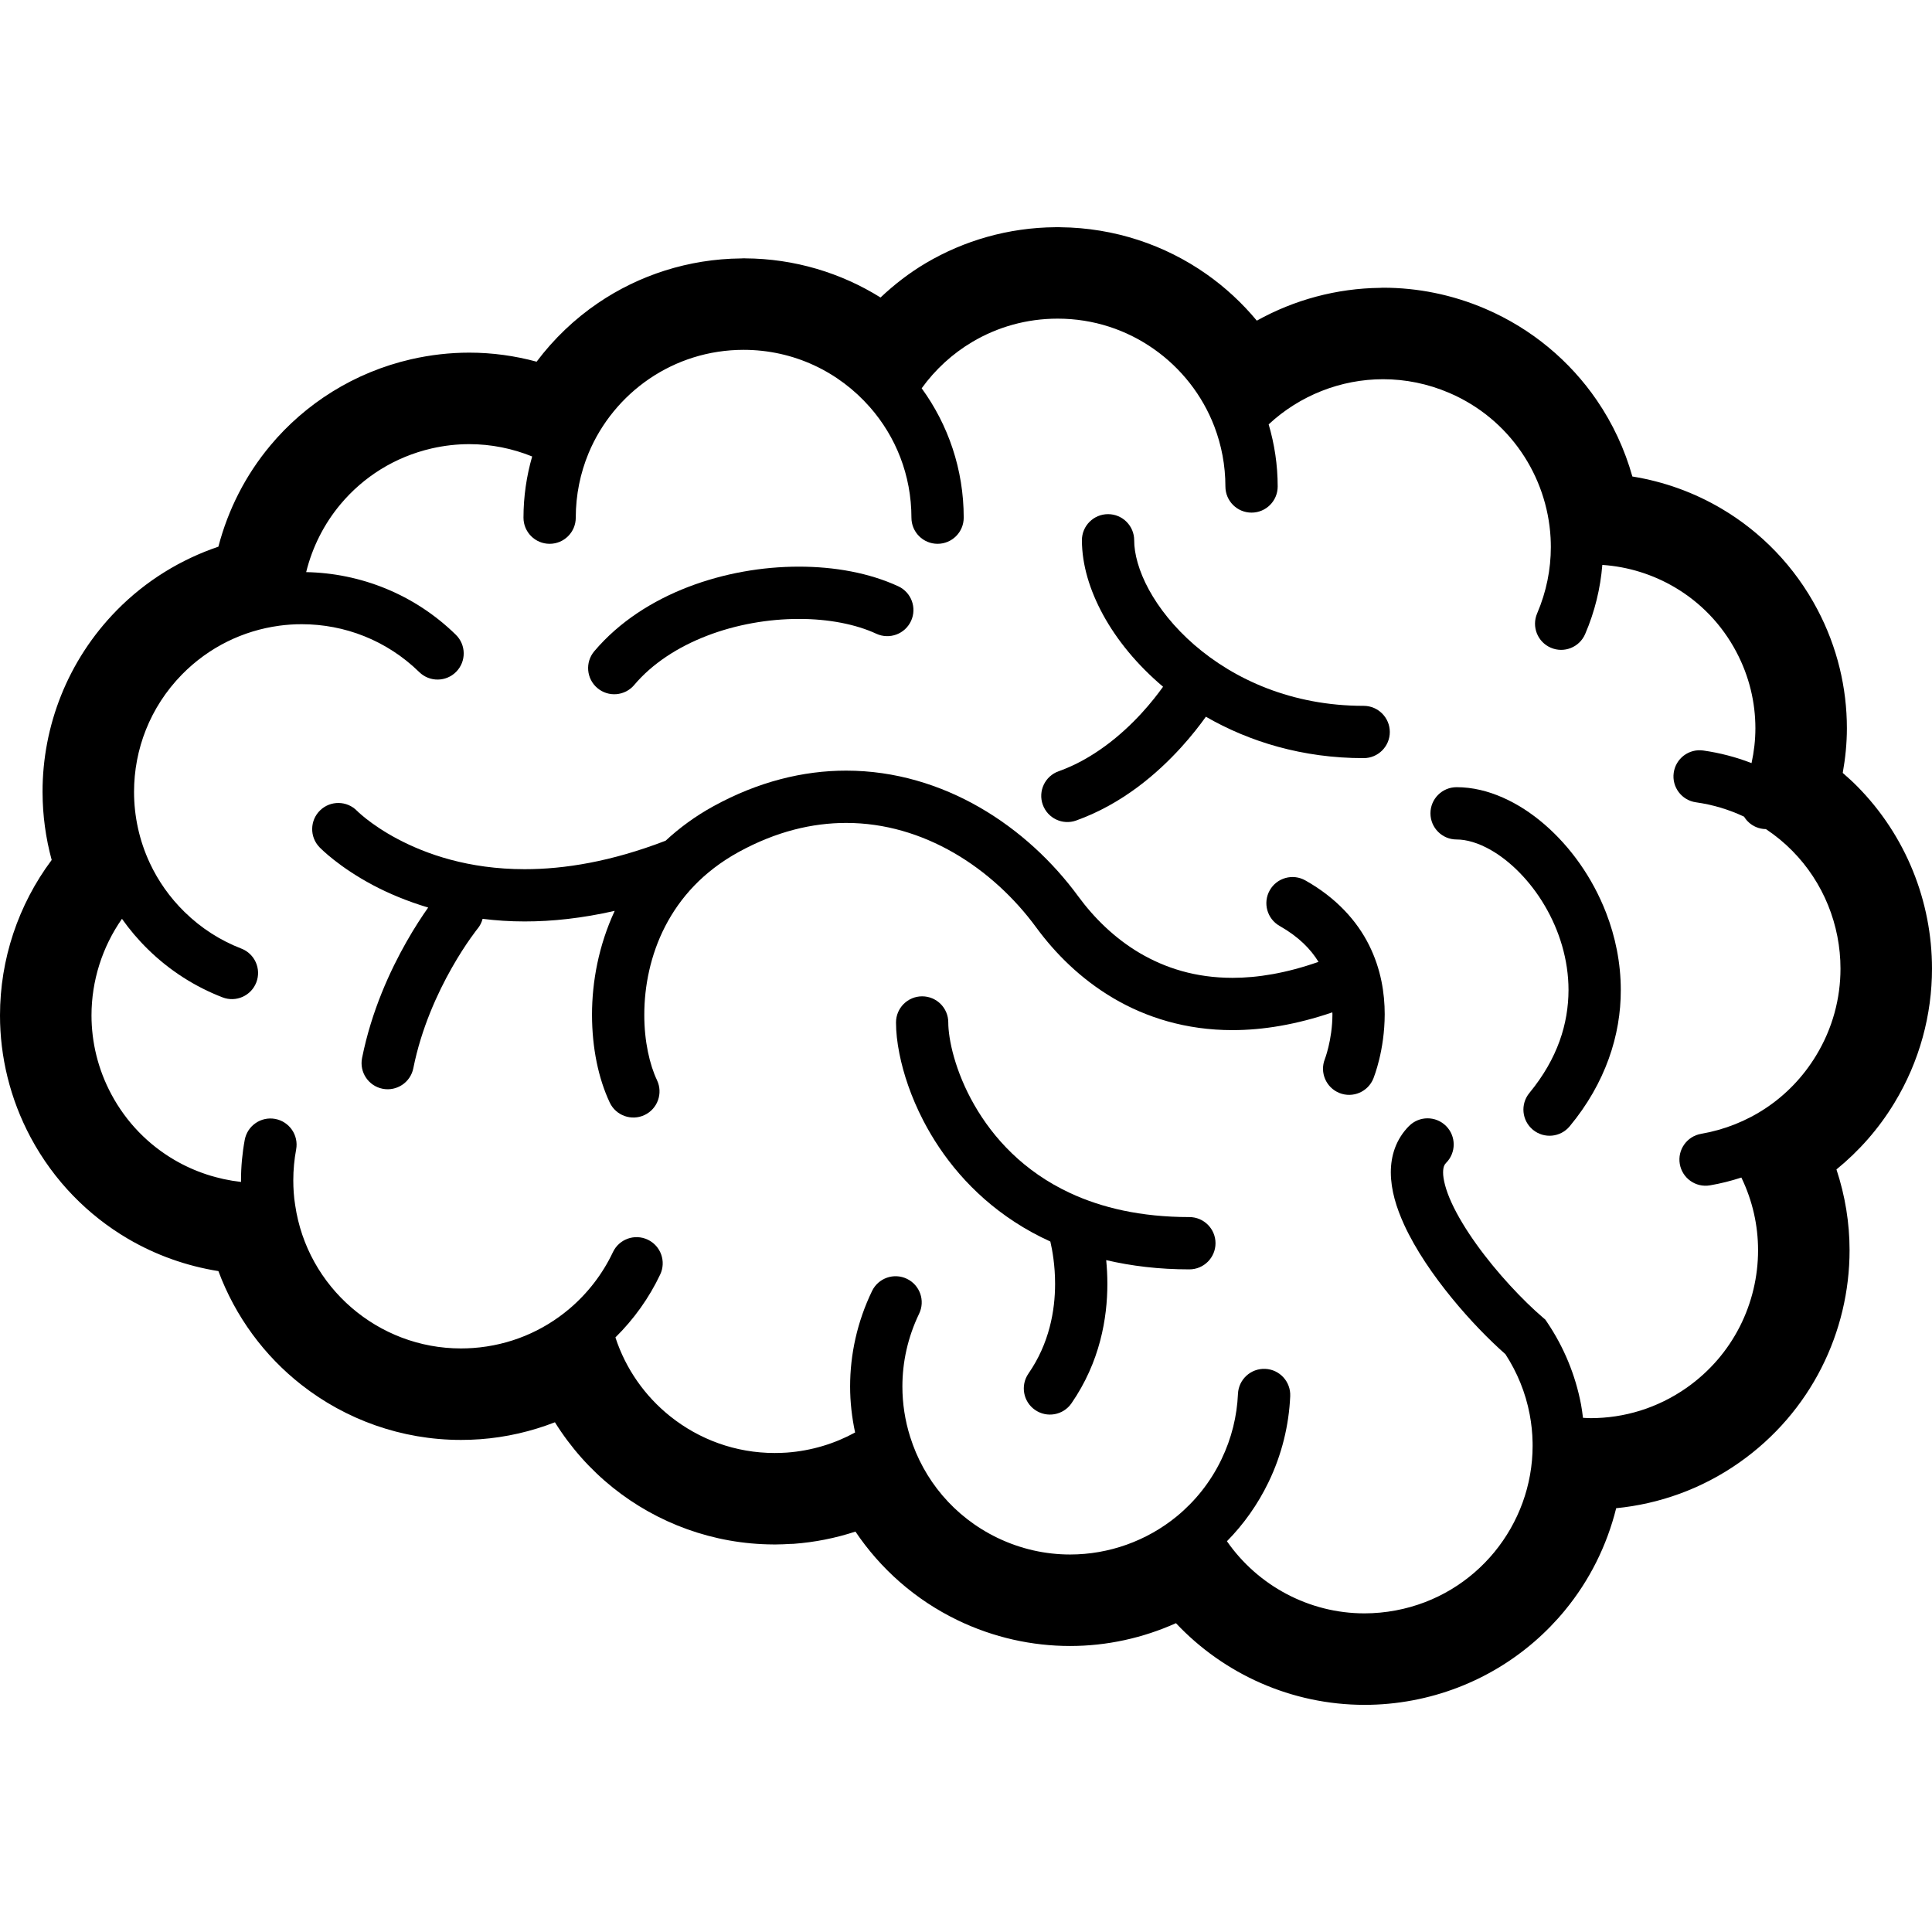
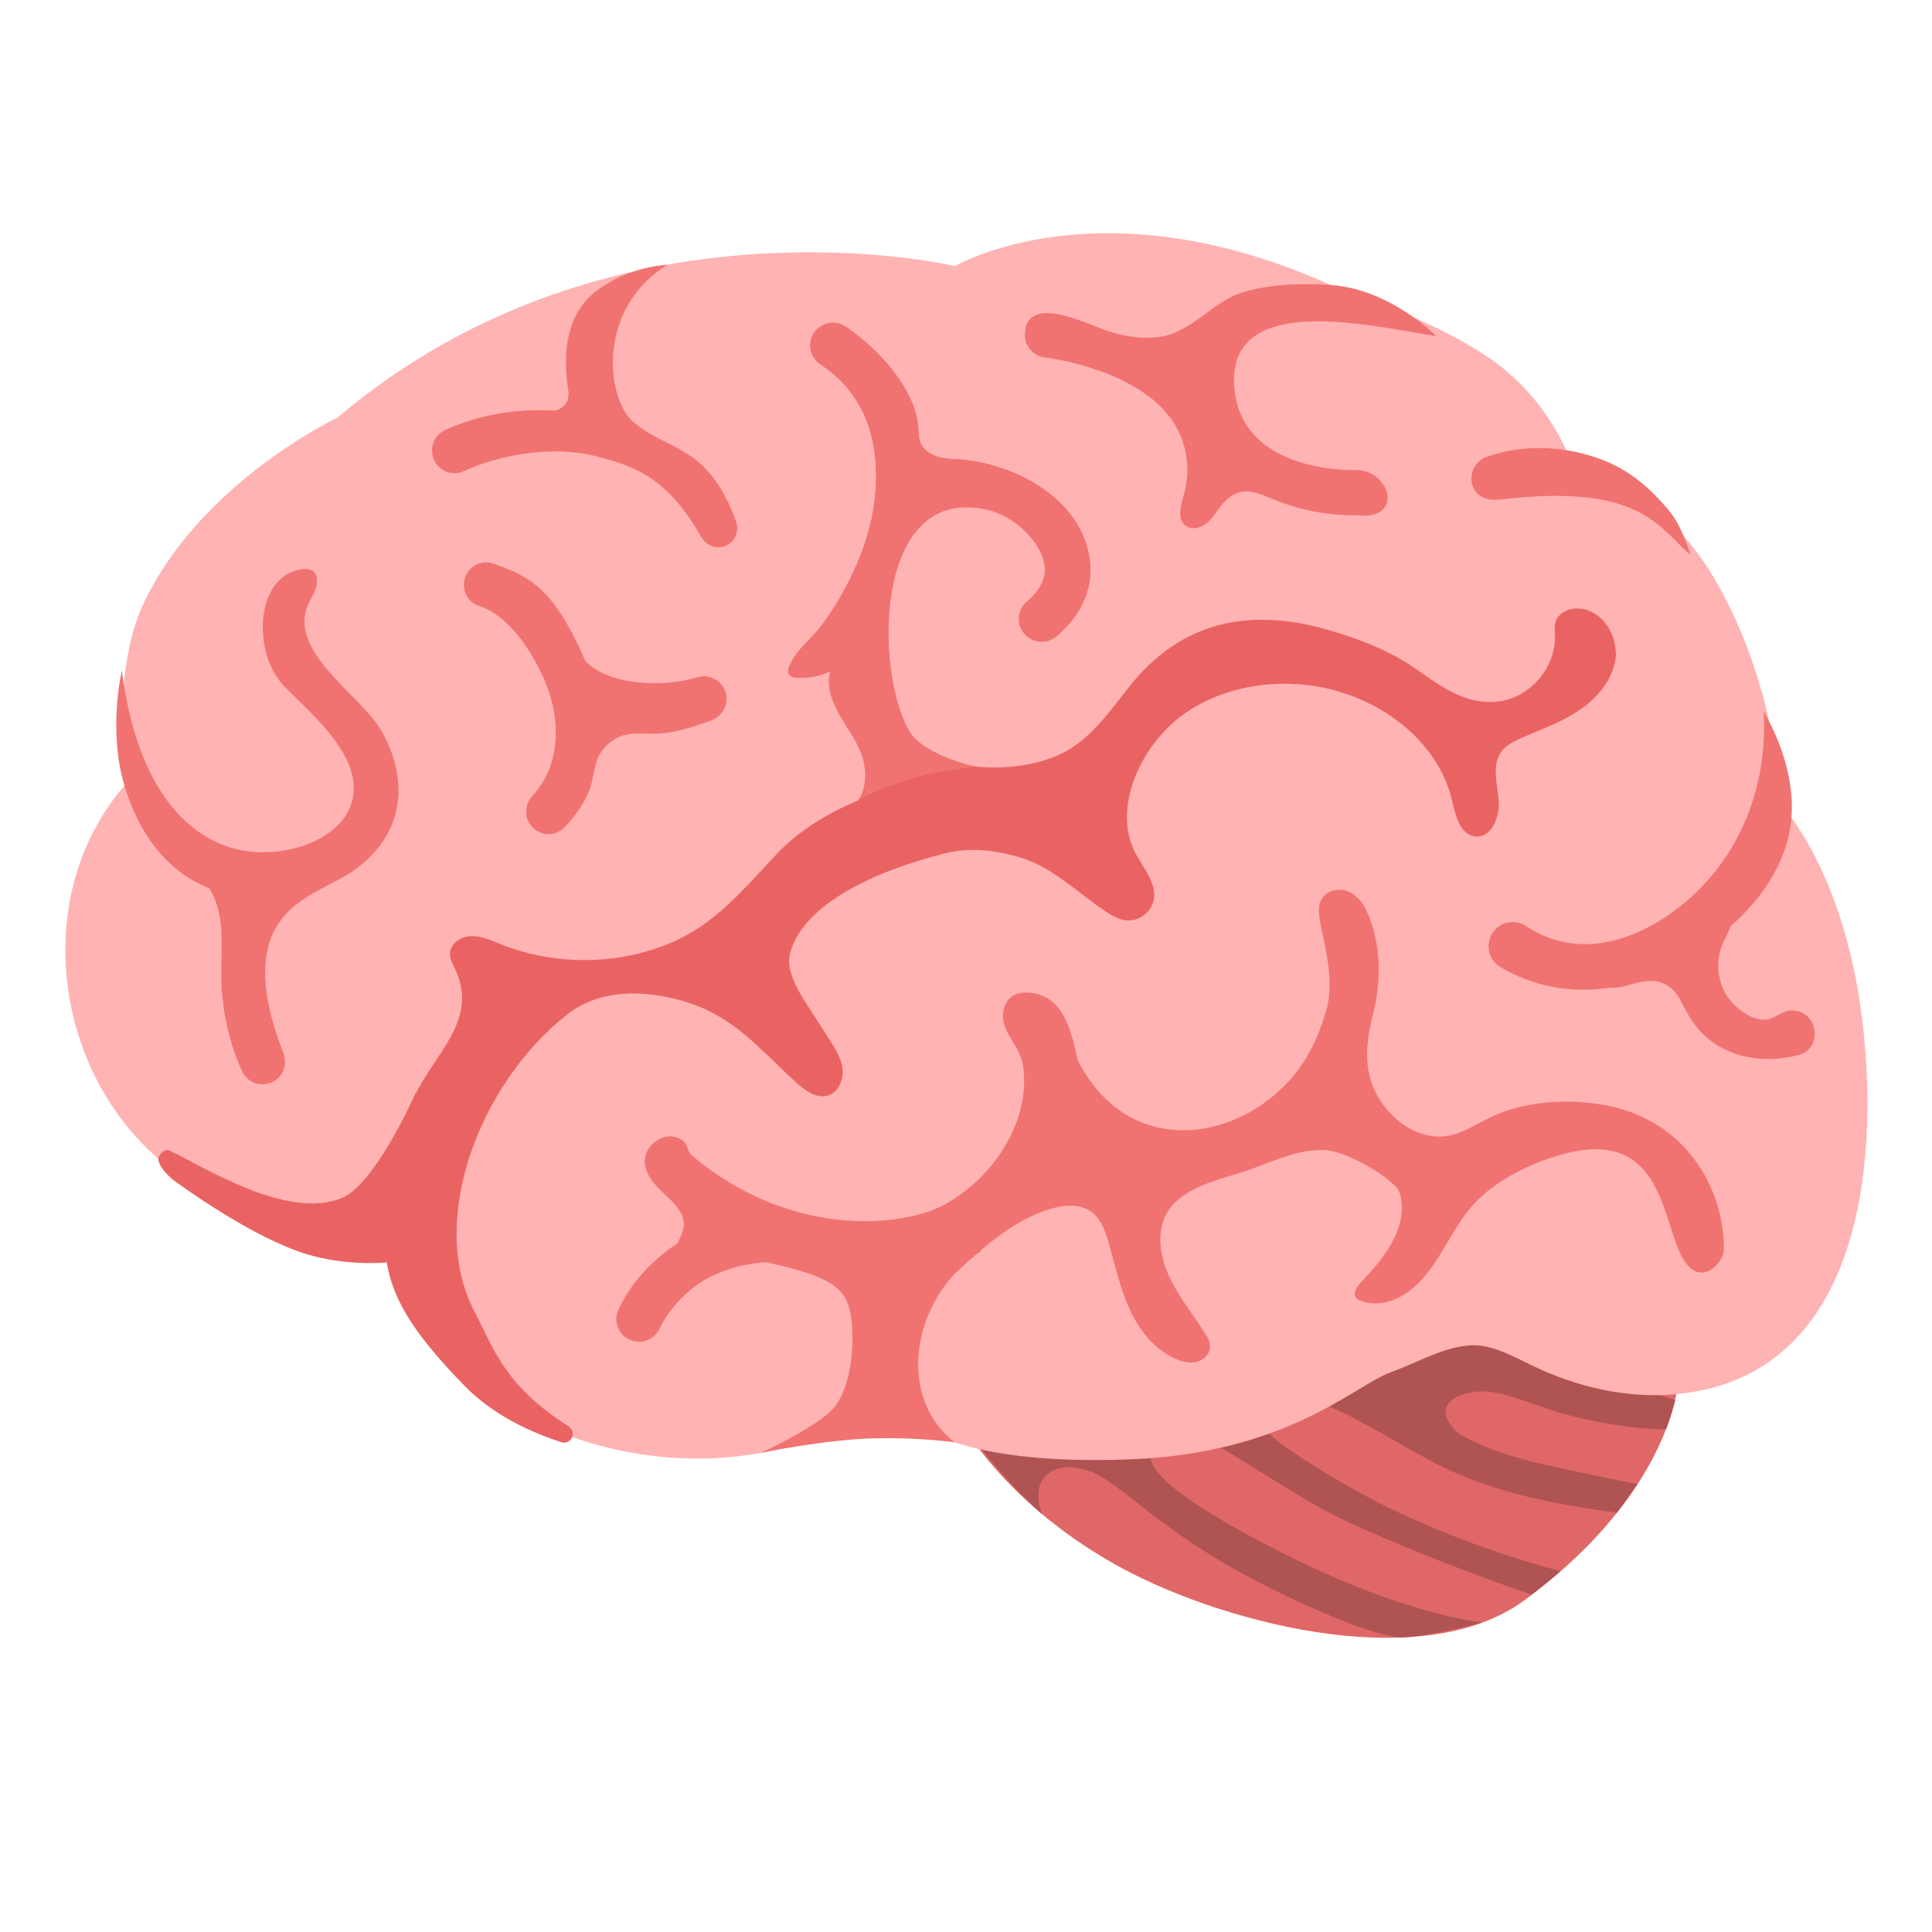
- <svg xmlns="http://www.w3.org/2000/svg" height="800px" width="800px" version="1.1" id="_x32_" viewBox="0 0 512 512" xml:space="preserve">
-   <style type="text/css">
- 	.st0{fill:#000000;}
- </style>
-   <g>
-     <path class="st0" d="M345.934,233.32c-3.329-1.882-7.555-0.71-9.438,2.619c-1.882,3.329-0.71,7.565,2.624,9.447   c5.114,2.912,8.235,6.161,10.298,9.518c-8.54,3-16.11,4.234-22.799,4.234c-9.789-0.009-17.796-2.593-24.548-6.552   c-6.734-3.968-12.18-9.393-16.309-15.022c-6.806-9.278-15.661-17.542-26.098-23.571c-10.422-6.011-22.479-9.767-35.419-9.767   c-11.347-0.008-23.305,2.913-35.153,9.42c-4.844,2.655-9.043,5.762-12.7,9.153c-14.414,5.549-26.834,7.546-37.341,7.546   c-14.969,0-26.151-4.022-33.627-7.973c-3.733-1.971-6.525-3.933-8.332-5.353c-0.906-0.719-1.566-1.288-1.976-1.66l-0.426-0.409   l-0.067-0.062H94.62c-2.655-2.726-7.023-2.796-9.771-0.151c-2.752,2.654-2.832,7.04-0.177,9.792   c0.386,0.391,5.149,5.265,14.267,10.095c3.991,2.113,8.883,4.19,14.534,5.886c-1.501,2.113-3.551,5.202-5.784,9.135   c-4.293,7.573-9.225,18.201-11.738,30.737c-0.75,3.746,1.683,7.396,5.434,8.15c3.751,0.745,7.404-1.688,8.15-5.442   c2.108-10.556,6.414-19.94,10.205-26.608c1.891-3.338,3.645-5.993,4.906-7.778c0.63-0.896,1.136-1.58,1.474-2.024   c0.168-0.214,0.297-0.382,0.373-0.48l0.08-0.098l0.009-0.009l0.004-0.009c0.639-0.781,1.066-1.66,1.309-2.583   c3.525,0.434,7.227,0.701,11.156,0.692c7.284,0.009,15.261-0.852,23.851-2.805c-4.258,9.18-6.01,18.76-6.015,27.54   c0.017,8.843,1.7,16.869,4.701,23.261c1.637,3.463,5.77,4.936,9.228,3.303c3.458-1.634,4.936-5.771,3.298-9.224v-0.009   c-1.926-4.013-3.392-10.334-3.369-17.331c-0.005-7.546,1.624-15.856,5.531-23.438c3.928-7.582,10.028-14.498,19.479-19.701   c9.974-5.46,19.496-7.698,28.49-7.706c10.24,0,19.887,2.957,28.498,7.91c8.603,4.963,16.119,11.95,21.844,19.762   c5.038,6.872,11.778,13.655,20.452,18.769c8.656,5.114,19.284,8.478,31.58,8.469c8.136,0,16.975-1.474,26.466-4.706l0.022,0.497   c0,3.392-0.528,6.481-1.056,8.665c-0.262,1.092-0.524,1.954-0.706,2.513c-0.093,0.275-0.164,0.479-0.208,0.594l-0.04,0.107   l-0.004,0.017h0.004c-1.403,3.543,0.324,7.556,3.866,8.976c3.551,1.421,7.586-0.311,9.007-3.862   c0.177-0.497,2.966-7.413,2.992-17.011c0-5.505-0.964-11.968-4.164-18.35C359.62,244.054,354.133,237.928,345.934,233.32z" />
-     <path class="st0" d="M361.382,187.056c-19.043,0-34.336-7.014-44.914-16.194c-5.278-4.581-9.336-9.704-12.003-14.604   c-2.681-4.91-3.911-9.58-3.893-13.078c0-3.827-3.103-6.925-6.929-6.925c-3.826,0-6.926,3.098-6.926,6.925   c0.018,6.516,2.055,13.193,5.58,19.692c3.689,6.766,9.078,13.335,15.928,19.123c-1.381,1.918-3.286,4.387-5.718,7.032   c-5.278,5.762-12.886,12.145-21.969,15.368c-3.604,1.287-5.482,5.256-4.194,8.851c1.287,3.605,5.252,5.488,8.852,4.199   c12.327-4.43,21.555-12.508,27.815-19.381c2.788-3.072,4.958-5.877,6.561-8.123c11.462,6.614,25.618,10.982,41.812,10.973   c3.822,0,6.93-3.098,6.93-6.925C368.311,190.164,365.204,187.056,361.382,187.056z" />
-     <path class="st0" d="M315.197,322.537c-12.961,0-23.26-2.504-31.535-6.33c-12.385-5.753-20.42-14.595-25.476-23.412   c-2.521-4.395-4.261-8.771-5.358-12.616c-1.101-3.826-1.532-7.182-1.523-9.215c0-3.826-3.098-6.926-6.925-6.926   c-3.831,0-6.929,3.099-6.929,6.926c0,2.495,0.297,5.256,0.906,8.292c1.056,5.291,3.067,11.409,6.326,17.712   c4.888,9.447,12.647,19.354,24.242,26.884c2.903,1.899,6.046,3.622,9.428,5.166c0.528,2.273,1.261,6.321,1.256,11.204   c0,3.552-0.382,7.511-1.456,11.569c-1.074,4.057-2.823,8.195-5.602,12.216c-2.179,3.152-1.394,7.466,1.754,9.642   c3.148,2.175,7.462,1.394,9.638-1.749c3.782-5.469,6.178-11.151,7.608-16.567c1.434-5.424,1.913-10.582,1.913-15.111   c0-2.264-0.124-4.359-0.311-6.276c6.677,1.554,13.992,2.459,22.044,2.45c3.823,0,6.926-3.107,6.926-6.934   C322.123,325.644,319.02,322.537,315.197,322.537z" />
-     <path class="st0" d="M409.302,218.468c-3.431-2.956-7.133-5.38-11.04-7.103c-3.902-1.722-8.026-2.752-12.248-2.752   c-3.826,0-6.929,3.098-6.929,6.925c0,3.836,3.103,6.934,6.929,6.934c2.548-0.009,5.771,0.879,9.158,2.841   c5.078,2.912,10.357,8.141,14.196,14.693c3.862,6.543,6.308,14.33,6.304,22.373c-0.031,8.852-2.819,18.085-10.365,27.266   c-2.437,2.956-2.02,7.315,0.932,9.756c2.948,2.433,7.316,2.016,9.753-0.932c9.508-11.472,13.565-24.194,13.534-36.09   c0-7.227-1.447-14.142-3.879-20.446C421.988,232.485,416.16,224.398,409.302,218.468z" />
-     <path class="st0" d="M168.073,181.534v-0.009c4.759-5.638,11.538-10.059,19.266-13.033c7.715-2.983,16.327-4.475,24.384-4.466   c7.848-0.018,15.155,1.429,20.514,3.924c3.476,1.598,7.59,0.089,9.198-3.391c1.602-3.472,0.084-7.582-3.387-9.19   c-7.741-3.56-16.837-5.194-26.324-5.202c-9.739,0-19.901,1.758-29.365,5.388c-9.441,3.64-18.235,9.199-24.862,17.02   c-2.473,2.921-2.109,7.297,0.812,9.766C161.228,184.819,165.601,184.446,168.073,181.534z" />
-     <polygon class="st0" points="481.632,161.514 481.637,161.523 481.637,161.523  " />
-     <polygon class="st0" points="336.159,392.808 336.159,392.817 336.154,392.817  " />
-     <path class="st0" d="M492.215,208.417c-1.225-1.243-2.539-2.424-3.87-3.586c0.696-3.88,1.1-7.831,1.1-11.844   c0.004-10.636-2.53-21.467-7.808-31.464c-6.033-11.462-14.969-20.554-25.401-26.715c-7.297-4.315-15.323-7.191-23.642-8.532   c-2.019-7.182-5.185-14.019-9.438-20.224c-7.08-10.334-17.148-18.892-29.467-24.193c-8.811-3.791-18.058-5.611-27.14-5.611   c0,0-0.28-0.009-0.79,0.036c-11.533,0.134-22.759,3.161-32.69,8.692c-3.884-4.679-8.376-8.843-13.375-12.35   c-10.956-7.697-24.353-12.261-38.687-12.403c-0.165-0.009-0.364-0.017-0.608-0.026c-0.031,0-0.062,0-0.097,0h-0.009h-0.009h-0.004   c-0.022,0-0.044,0-0.066,0c-0.133,0-0.293,0.009-0.497,0.017c-12.482,0.098-24.277,3.543-34.354,9.508   c-4.368,2.575-8.354,5.673-12.012,9.118c-10.44-6.508-22.777-10.308-35.917-10.37l-0.048-0.008h-0.311c-0.009,0-0.014,0-0.022,0   c-0.018,0-0.036,0-0.057,0c-0.16,0-0.36,0.008-0.613,0.026c-13.979,0.133-27.088,4.466-37.896,11.817   c-6.264,4.253-11.746,9.518-16.279,15.545c-5.735-1.553-11.723-2.396-17.841-2.396c-5.091,0-10.254,0.577-15.394,1.749   c-15.138,3.471-28.068,11.772-37.334,22.861h0.005c-6.503,7.768-11.195,16.93-13.77,26.812   c-9.873,3.348-19.177,8.959-26.959,16.886c-0.004,0.009-0.013,0.018-0.022,0.027c-13.051,13.308-19.621,30.718-19.616,48.004v0.026   v0.036c0,0,0,0.017,0,0.035v0.186h0.004c0.017,6.01,0.83,12.003,2.415,17.827C4.799,239.81,0.005,254.272,0,269.073   c-0.004,10.955,2.638,22.097,8.128,32.369c6.17,11.533,15.244,20.668,25.8,26.856c7.404,4.341,15.532,7.21,23.952,8.559   c4.484,12.048,12.172,22.444,22.009,30.141c11.701,9.172,26.462,14.596,42.278,14.596c1.643,0,3.281-0.052,4.918-0.177h0.04h0.022   h0.005h0.004c6.982-0.506,13.672-2.077,19.904-4.501c4.142,6.64,9.348,12.508,15.395,17.348   c11.697,9.366,26.572,14.96,42.517,15.031c0.058,0.009,0.106,0.009,0.156,0.009c0.054,0,0.106,0,0.156,0h0.009   c0.005,0,0.005,0,0.005,0h0.013h0.071c0.023,0,0.032,0,0.054,0l0.173-0.009h0.049c1.274-0.009,2.553-0.062,3.826-0.142h0.018   l0.75-0.018c5.708-0.418,11.222-1.528,16.447-3.249c6.583,9.775,15.75,18.022,27.092,23.492h-0.005   c9.57,4.616,19.78,6.827,29.8,6.827c9.756,0,19.3-2.121,28.054-6.046c12.722,13.512,30.661,21.627,49.957,21.646   c4.231,0,8.51-0.391,12.79-1.199c16.438-3.089,30.523-11.888,40.378-23.9h-0.004c6.436-7.821,11.067-17.054,13.544-27.016   c11.368-1.118,22.648-5.078,32.618-12.092c9.487-6.659,16.838-15.36,21.765-25.072c4.928-9.704,7.467-20.412,7.467-31.216   c0-7.2-1.172-14.428-3.476-21.397c5.917-4.82,11.15-10.698,15.323-17.578c6.748-11.098,9.997-23.474,9.997-35.638   C511.996,238.914,505.102,221.468,492.215,208.417z M481.277,279.744c-6.965,11.47-18.192,18.609-30.457,20.731   c-3.773,0.648-6.303,4.235-5.656,7.998c0.648,3.774,4.231,6.304,8,5.656c2.819-0.479,5.594-1.181,8.315-2.068   c2.964,6.126,4.426,12.696,4.426,19.248c0.004,7.005-1.651,13.965-4.838,20.242c-3.192,6.278-7.898,11.861-14.077,16.212   c-7.781,5.451-16.615,8.053-25.418,8.061c-0.688,0-1.376-0.053-2.064-0.088c-0.146-1.154-0.289-2.299-0.502-3.445v-0.009   c-1.518-8.035-4.643-15.386-8.936-21.769l-0.524-0.782l-0.71-0.613c-5.252-4.492-12.217-11.879-17.593-19.407   c-2.694-3.756-4.998-7.556-6.547-10.938c-1.568-3.383-2.286-6.34-2.26-8.088c0-0.781,0.116-1.305,0.245-1.66   c0.137-0.346,0.266-0.551,0.537-0.834c2.703-2.699,2.703-7.094,0-9.793c-2.708-2.707-7.094-2.707-9.798,0v-0.008   c-1.686,1.686-2.96,3.719-3.742,5.85c-0.781,2.131-1.096,4.324-1.096,6.446c0.026,4.803,1.478,9.348,3.52,13.858   c3.095,6.73,7.711,13.415,12.696,19.514c4.692,5.736,9.686,10.876,14.156,14.818c3.076,4.741,5.323,10.086,6.433,15.972   c0.466,2.477,0.723,4.936,0.759,7.306l0.004,0.036c0.005,0.32,0.009,0.631,0.009,0.95c0,10.477-3.725,20.375-10.13,28.179   c-6.415,7.796-15.44,13.442-26.124,15.457c-2.796,0.525-5.571,0.782-8.301,0.782c-14.693,0.009-28.286-7.36-36.453-19.115   c4.395-4.457,8.141-9.695,11.008-15.625c3.556-7.351,5.42-15.129,5.762-22.817c0.169-3.836-2.796-7.067-6.614-7.236   c-3.826-0.168-7.063,2.796-7.232,6.615c-0.262,5.886-1.673,11.781-4.394,17.4l-0.004,0.018c-2.904,6.019-6.97,11.053-11.804,15.04   l-0.026,0.017c-7.941,6.517-17.992,10.104-28.259,10.104c-6.472,0-13.029-1.421-19.266-4.422   c-11.551-5.576-19.572-15.43-23.119-26.758l-0.005-0.009c-1.354-4.298-2.055-8.799-2.055-13.335c0-6.472,1.421-13.024,4.434-19.292   c1.665-3.445,0.214-7.582-3.232-9.242c-3.444-1.66-7.586-0.213-9.246,3.232c-3.934,8.15-5.811,16.806-5.811,25.303   c0,4.119,0.471,8.195,1.323,12.19c-5.411,2.956-11.515,4.838-18.112,5.328h-0.013c-1.074,0.071-2.14,0.106-3.187,0.106   c-10.401,0-20.038-3.605-27.7-9.73c-6.668-5.328-11.777-12.545-14.507-20.9c4.878-4.812,8.918-10.44,11.87-16.682   c1.633-3.454,0.155-7.591-3.303-9.225c-3.458-1.634-7.591-0.16-9.225,3.303c-2.743,5.806-6.72,10.956-11.617,15.084   c-6.934,5.85-15.692,9.624-25.444,10.325h-0.014c-1.07,0.071-2.135,0.115-3.187,0.115c-22,0.009-40.777-16.22-43.947-37.971   l-0.008-0.054l-0.009-0.054c-0.169-1.029-0.289-2.113-0.369-3.231c-0.075-1.084-0.114-2.149-0.114-3.214   c0-2.806,0.262-5.549,0.758-8.221c0.693-3.765-1.793-7.378-5.557-8.08c-3.76-0.693-7.373,1.794-8.07,5.558   c-0.644,3.48-0.986,7.076-0.986,10.743l0.014,0.399c-6.228-0.693-12.274-2.672-17.69-5.85c-6.832-4.005-12.66-9.855-16.682-17.366   c-3.578-6.694-5.26-13.85-5.265-20.926c0-9.127,2.833-18.093,8.075-25.586c2.006,2.841,4.293,5.54,6.854,8.052   c5.838,5.736,12.611,9.989,19.79,12.758c3.565,1.386,7.578-0.39,8.958-3.959c1.381-3.569-0.394-7.582-3.959-8.959   c-5.478-2.122-10.618-5.344-15.08-9.73l-0.009-0.008c-3.924-3.845-6.974-8.23-9.172-12.927c-2.783-5.948-4.181-12.403-4.181-18.866   c0.004-11.249,4.208-22.426,12.691-31.1c7.213-7.342,16.292-11.64,25.728-12.927h0.009h0.009l0.026-0.009   c1.994-0.266,4-0.408,6.015-0.399c11.245,0.009,22.444,4.218,31.114,12.696c2.734,2.672,7.12,2.628,9.797-0.106   c2.677-2.734,2.628-7.12-0.106-9.793c-11.032-10.805-25.338-16.327-39.668-16.602c1.634-6.632,4.75-12.793,9.1-17.987   c6.019-7.191,14.299-12.518,24.157-14.791c3.348-0.764,6.686-1.136,9.97-1.136c5.806,0,11.449,1.154,16.664,3.267   c-1.483,5.158-2.299,10.601-2.299,16.22c0,3.826,3.103,6.925,6.929,6.925c3.826,0,6.925-3.098,6.925-6.925   c0-6.064,1.221-11.852,3.401-17.108c3.346-8.026,9.002-14.88,16.118-19.719c7.13-4.838,15.684-7.644,24.961-7.653   c13.348,0.009,25.272,5.851,33.444,15.164l0.014,0.009c6.871,7.821,11.013,18.049,11.018,29.306c0,3.826,3.098,6.925,6.929,6.925   c3.827,0,6.925-3.098,6.925-6.925c0.005-12.793-4.133-24.672-11.142-34.288c3.587-4.971,8.159-9.18,13.45-12.305   c6.623-3.915,14.312-6.152,22.586-6.152c9.504,0,18.249,2.965,25.472,8.035c7.222,5.06,12.878,12.225,16.069,20.579l-0.004-0.008   c1.883,4.945,2.917,10.263,2.921,15.874c0,3.826,3.099,6.926,6.926,6.926c3.826,0,6.929-3.099,6.929-6.926   c0-5.718-0.857-11.24-2.393-16.46c8.203-7.644,19.092-11.968,30.328-11.968c5.868,0,11.817,1.172,17.57,3.64   c8.022,3.454,14.463,8.949,19.057,15.643c4.59,6.685,7.298,14.56,7.756,22.692c0.044,0.835,0.071,1.678,0.071,2.521   c-0.005,5.868-1.164,11.809-3.631,17.562c-1.51,3.516,0.111,7.59,3.626,9.099c3.516,1.518,7.59-0.115,9.1-3.631   c2.57-5.966,4.048-12.154,4.549-18.315c6.792,0.453,13.407,2.512,19.266,5.975c6.689,3.96,12.38,9.73,16.282,17.135v0.008   c3.414,6.464,5.012,13.353,5.016,20.163c0,3.125-0.36,6.214-1.021,9.242c-4.182-1.616-8.475-2.726-12.803-3.338   c-3.787-0.533-7.288,2.105-7.821,5.904c-0.533,3.783,2.104,7.289,5.895,7.822c4.346,0.613,8.63,1.865,12.74,3.8   c0.728,1.181,1.802,2.166,3.174,2.752c0.857,0.364,1.745,0.542,2.624,0.55c2.556,1.705,4.883,3.614,6.96,5.727l-0.093-0.097   l0.111,0.115c8.296,8.381,12.788,19.701,12.784,31.233C487.749,264.571,485.672,272.518,481.277,279.744z" />
-   </g>
+ <svg xmlns="http://www.w3.org/2000/svg" width="800px" height="800px" viewBox="0 0 128 128" aria-hidden="true" role="img" class="iconify iconify--noto" preserveAspectRatio="xMidYMid meet">
+   <path d="M61.53 89.7s1.87 7.96 12.23 13.88c6.53 3.73 20.26 7.6 27.27 2.42c7.98-5.9 9.7-11.74 10.08-13.89c.38-2.15-.76-8.08-.76-8.08l-13.13-4.67s-21.71 5.3-22.09 5.3c-.37.01-13.6 5.04-13.6 5.04z" fill="#e06767" />
+   <path d="M110.39 94.67c.29-.75.47-1.39.6-1.92c-2.32-.62-5.01-1.62-7.45-2.66c.2-.09.4-.18.59-.28c1.2-.61 2.38-1.32 3.23-2.36c.92-1.12 1.34-2.57 1.29-4.02l-11.43-4.07s-21.71 5.3-22.09 5.3c-.38 0-13.6 5.03-13.61 5.04c-.17.06 1.23 3 1.32 3.15c1.27 2.37 4.19 5.67 6.19 7.46c0 0-.92-2.12.82-2.91c.77-.35 1.7-.18 2.49.13c1.98.79 4.46 3.83 10.66 7.09c4.21 2.22 8.54 3.92 9.94 3.86c1.87-.08 5.26-.99 5.26-.99s-4.32-.41-11.26-3.64c-2.1-.98-9.87-4.8-10.61-6.93c-.21-.6-.96-1.66.4-2.26c2.08-.93 7.75 3.96 12.62 6.2c5.8 2.66 12.12 4.79 12.12 4.79c.68-.52 1.32-1.04 1.92-1.56c-3.23-.83-6.39-1.97-9.44-3.3c-3.04-1.32-6.02-3.03-8.77-4.91c-1.75-1.2-2.96-3.22-1.08-3.48c3.08-.43 7.06 2.5 11.05 4.57c3.6 1.87 7.92 2.73 11.97 3.24c.52-.65 1.37-1.89 1.37-1.89s-1.53-.26-6.05-1.26c-1.98-.44-3.9-1.01-5.66-2c-.46-.26-2.07-1.91.13-2.67s4.29.75 7.61 1.52c3.33.79 5.84.83 5.87.76z" fill="#b05353" />
+   <path d="M118 53.3s-.25-8.1-4.6-15.27c-3.75-6.18-9.1-6.81-9.1-6.81s-1.06-3.89-4.78-6.87s-11.37-5.47-11.37-5.47c-15.32-6.9-24.87-1.25-24.87-1.25s-22.72-5.4-40.91 10.03c0 0-9.18 4.32-12.93 12.48c-2.07 4.52-1.18 11.89-1.18 11.89c-6.37 7.4-4.62 19.12 2.53 24.99c3.41 2.79 7.62 4.64 12.01 5.11c1.72.18 2.59-.23 3.31 1.52c1.06 2.58 1.89 5.23 4.02 7.08c2.17 1.88 4.7 3.34 7.39 4.34c5.22 1.93 11.12 2.14 16.39.25c1.75-.63 7.36-.69 7.36-.69s2.97 2.45 13.51 2.06s14.99-4.94 17.4-5.79c1.85-.65 4.12-2.08 6.14-1.71c1.15.21 2.18.8 3.23 1.3c2.94 1.41 6.24 2.18 9.48 1.88c12.25-1.13 13.54-15.24 12.33-24.94C122.14 57.64 118 53.3 118 53.3z" fill="#ffb3b3" />
+   <path d="M27.52 72.45c-.25.57-2.75 6.03-4.85 6.91c-3.63 1.53-9.25-2.11-11.4-3.11c-.42-.2-.7.3-.7.3c-.35.45.56 1.38 1.02 1.71c1.78 1.28 6.05 4.18 9.22 4.97c4.09 1.02 7.16 0 7.16 0s1.12-8.19 1.21-8.56s0-3.63 0-3.63l-1.66 1.41z" fill="#ea6363" />
+   <path d="M63.25 95.56s-2.06-.32-5.22-.27c-3.16.05-7.61.96-7.61.96s3.14-1.43 4.54-2.68c1.4-1.26 1.68-4.32 1.45-6.14c-.24-1.86-.87-2.8-5.63-3.79l14.26-.79c-4.78 3.18-5.65 9.73-1.79 12.71z" fill="#f07371" />
+   <path d="M106.42 65.47c-2.48.33-4.89-.14-7.03-1.41c-.93-.56-1.03-1.88-.21-2.59c.55-.47 1.34-.5 1.95-.1c3.46 2.27 6.98.78 8.86-.39c4.8-2.99 7.18-8.29 6.86-13.85c.96 1.7 1.66 3.58 1.83 5.52c.43 4.71-2.96 8.38-6.75 10.75c-1.81 1.14-3.68 1.83-5.51 2.07z" fill="#f07371" />
+   <path d="M117.14 70.16c-1.08 0-2.25-.23-3.36-.91c-1.14-.7-1.78-1.64-2.35-2.8c-.47-.95-1.13-1.54-2.34-1.45c-.85.07-1.67.55-2.52.43c1.13-2 2.94-3.6 5.07-4.47c.98-.4 2.08-.65 3.08-.34c.11.7-.36 1.35-.63 2.01c-.47 1.17-.28 2.57.48 3.57c.52.68 1.51 1.41 2.42 1.35c.6-.04 1.02-.55 1.61-.6c1.83-.13 2.29 2.55.49 2.97c-.58.14-1.24.24-1.95.24z" fill="#f07371" />
+   <path d="M99.54 33.08c-.73.09-1.47.01-1.85-.63c-.49-.83-.08-1.87.83-2.19c2.51-.88 5.33-.72 7.78.26c2.14.86 3.43 2.32 4.28 3.31c.85.99 1.43 2.95 1.43 2.95c-2.13-1.85-3.34-4.76-12.47-3.7z" fill="#f07371" />
+   <path d="M89.96 31.15c-2.16-.09-.06 0-.08 0c-3.42 0-7.51-1.18-8.06-5.08c-.99-7.1 9.49-4.34 13.33-3.81c0 0-3.03-3.11-7-3.38c-1.85-.12-3.76-.07-5.56.41c-1.98.53-2.98 2.02-4.78 2.76c-1.36.55-2.91.34-4.31-.08c-1.29-.39-5.48-2.64-5.6.16c-.03.77.52 1.43 1.27 1.54c3.04.43 7.24 1.79 8.8 4.69c.72 1.33.89 2.94.47 4.39c-.2.71-.49 1.62.1 2.07c.45.35 1.14.12 1.55-.28c.41-.4.67-.94 1.08-1.34c1.28-1.26 2.44-.36 3.8.12c1.57.56 3.23.83 4.9.83c.04 0-2.93-.29.11 0c3.03.28 2.13-2.91-.02-3z" fill="#f07371" />
+   <path d="M41.89 27.89c-1.66-1.5-2.45-7.34 2.32-10.35c0 0-2.6.09-4.77 1.79c-1.85 1.45-2.22 3.96-1.78 6.61c.11.68-.42 1.3-1.11 1.26c-2.48-.13-4.95.32-7.08 1.3c-.81.38-1.09 1.4-.61 2.16a1.5 1.5 0 0 0 1.91.54c2.39-1.1 5.87-1.69 8.66-.99c2.83.71 4.82 1.53 7.04 5.38c.38.65 1.2.88 1.82.46c.48-.33.68-.95.48-1.49c-1.9-5.24-4.64-4.65-6.88-6.67z" fill="#f07371" />
+   <path d="M48.08 45.9a1.496 1.496 0 0 0-1.87-1.03c-2.4.72-5.87.51-7.42-1.05c-2.07-4.79-3.64-5.64-6.15-6.49c-1-.34-2 .52-1.9 1.56c.06.59.45 1.09 1.02 1.26c1.78.53 3.57 2.92 4.49 5.36c.84 2.21.94 5.12-.96 7.2c-.49.54-.59 1.32-.16 1.91l.02.03c.55.76 1.65.82 2.29.13c.68-.74 1.39-1.7 1.69-2.67c.31-1.03.22-1.95 1.11-2.77c.99-.92 1.93-.73 3.12-.73c1.22 0 2.53-.44 3.68-.85c.78-.25 1.28-1.08 1.04-1.86z" fill="#f07371" />
+   <path d="M17.42 59.46c-.34 0-.67-.01-1.02-.04c-4.63-.4-7.06-3.73-8.16-7.38s-.17-7.62-.17-7.62c1.4 10.8 7.03 11.87 8.59 12.01c2.95.26 5.77-1.02 6.54-2.97c1.22-3.08-2.52-6.1-4.35-7.97c-1.21-1.24-1.66-3.35-1.34-5.02c.16-.86.54-1.7 1.25-2.25c.7-.54 2.46-1.03 2.22.51c-.07.48-.38.88-.57 1.32c-1.37 3.12 3.5 6.01 4.83 8.32c1.09 1.87 1.57 4.13.75 6.19c-1.16 2.94-4.67 4.9-8.57 4.9z" fill="#f07371" />
+   <path d="M16.35 58.66c.81.1 1.64-.04 2.37-.4c.7-.34 1.33-.88 2.1-.94c.37-.02.83.2.77.56c-.02.13.83.37.72.44c-1.99 1.24-7.03 2.47-3.55 11.4c.28.71.06 1.51-.59 1.9c-.76.46-1.77.16-2.13-.65c-.95-2.09-1.41-4.4-1.38-6.7c.03-2.24.26-4.2-1.24-6.07c-.16-.19-.33-.46-.2-.67c.08-.13.24-.18.39-.22c.62-.16 1.28-.33 1.91-.2c.28.06 3.41 1.79 3.44 1.73" fill="#f07371" />
+   <path d="M105.56 73.1c-2.07-.25-4.2-.1-6.16.64c-1.66.63-2.9 1.9-4.81 1.48c-1.14-.25-2.15-.98-2.86-1.91c-1.5-1.95-1.3-4-.74-6.22c.56-2.2.5-4.75-.49-6.82c-.26-.55-.7-1.04-1.27-1.24c-.58-.2-1.29-.03-1.63.48c-.34.52-.21 1.21-.09 1.82c.39 1.87.89 3.89.33 5.72c-.53 1.74-1.26 3.3-2.51 4.64c-2.37 2.55-5.81 3.72-8.78 2.97c-2.19-.55-3.96-2.08-5.15-4.42c-.42-1.83-.86-4.21-3.13-4.47c-.46-.05-.96.02-1.31.31c-.35.3-.51.78-.51 1.24c0 1.15 1.1 2.01 1.3 3.14c.63 3.46-1.67 7.42-5.16 9.34c-2.7 1.49-10.11 2.33-16.75-3.24c-.28-.24-.28-.7-.55-.95c-.18-.16-.41-.26-.64-.3c-.99-.19-2.02.75-1.93 1.75c.08.91.83 1.61 1.5 2.23c1.74 1.62.96 2.27.66 3.14c-.07.22-.2.42-.22.65c-.06.64.92.43 1.56.38c.64-.05 1.22-.4 1.84-.58c.78-.22 4.35 1.09 5.05 1.24c2.03.44 2.73.64 4.48.64c2.19 0 4.05 1.13 5.65-.37c2.28-2.13 4.05-3.52 6.07-4.21c1-.34 2.2-.51 3.04.14c.6.46.87 1.23 1.08 1.95c.43 1.48.75 2.99 1.38 4.4c.63 1.4 1.63 2.71 3.03 3.34c.44.2.94.33 1.42.22s.9-.52.91-1c.01-.33-.16-.63-.34-.9c-.69-1.1-1.51-2.12-2.12-3.26c-.61-1.14-1.01-2.47-.76-3.74c.46-2.35 3.18-3.01 5.13-3.6c1.87-.57 3.74-1.64 5.75-1.53c1.26.07 3.93 1.54 4.73 2.52c.16.2.23.45.27.71c.34 2.11-1.21 4.01-2.68 5.55c-.26.27-.53.68-.31.99c.08.11.2.17.32.21c1.06.41 2.3.05 3.2-.64c1.98-1.5 2.67-4.07 4.36-5.85c1.39-1.45 3.26-2.4 5.15-3.02c6.76-2.22 7.11 3.1 8.32 6.08s3 .92 3.02.1c.07-3.89-2.42-9.01-8.65-9.75z" fill="#f07371" />
+   <path d="M42.25 88.89c-1.03-.06-1.71-1.13-1.29-2.08c.67-1.52 1.93-3.03 3.56-4.19c2.48-1.76 4.96-2.08 7.45-1.37l.51 2.54c-1.61-.46-4.49.05-6.22 1.28c-1.25.89-2.11 1.98-2.53 2.89c-.27.59-.84.97-1.48.93z" fill="#f07371" />
+   <path d="M107.01 42.8c-.19-1.27-1.18-2.45-2.46-2.49c-.63-.02-1.33.31-1.5.92c-.08.27-.04.57-.03.85c.08 2.08-1.59 4.09-3.65 4.38c-2.33.33-4.05-1.11-5.81-2.31c-1.68-1.14-3.78-1.91-5.72-2.46c-5.17-1.45-9.62-.48-13.01 3.79c-1.26 1.59-2.46 3.33-4.23 4.31c-2.78 1.54-8.65 1.65-10.38-1.37c-2.27-3.95-2.35-16.09 4.93-14.71c2.25.43 3.92 2.38 4.08 3.83c.1.92-.47 1.72-1.2 2.34a1.49 1.49 0 0 0-.3 1.91c.48.79 1.56.96 2.26.37c2.05-1.76 2.37-3.61 2.22-4.95c-.47-4.27-5.28-6.68-9.1-6.79c-.84-.03-1.81-.3-2.13-1.09c-.14-.34-.12-.71-.15-1.07c-.2-2.55-2.81-5.32-4.85-6.64c-.75-.49-1.76-.17-2.15.63c-.33.69-.07 1.5.57 1.92c1.94 1.28 3.12 3.14 3.51 5.54c.44 2.76-.16 5.58-1.32 8.09c-.58 1.26-1.29 2.48-2.12 3.6c-.71.97-1.72 1.62-2.18 2.78c-.05.13-.1.27-.06.4c.07.25.38.32.64.33c.74.03 1.48-.13 2.14-.44c-.38 1.47.6 2.9 1.41 4.18c.81 1.28 1.46 3.02.54 4.23c-.04.05-.09.1-.13.16c-1.97.83-3.87 1.96-5.35 3.52c-2.55 2.7-4.44 5.13-8.17 6.33c-3.3 1.07-6.97.94-10.18-.35c-.62-.25-1.25-.54-1.92-.52c-.67.02-1.38.49-1.4 1.16c-.01.34.16.65.31.96c1.7 3.45-1.42 5.69-2.75 8.69c-1.25 2.8-1.89 5.87-1.89 8.94c0 3.35 1.15 5.79 5.3 10.05c1.88 1.92 4.34 3.06 6.41 3.73c.65.21 1.06-.68.48-1.05c-4.27-2.72-4.94-5.13-6.24-7.61c-3.12-5.97.29-15.07 6.16-19.69c2.27-1.78 5.49-1.64 8.23-.7c2.94 1.01 4.68 3.17 6.89 5.18c.6.55 1.37 1.14 2.14.9c.7-.21 1.05-1.04.97-1.76c-.08-.72-.49-1.36-.88-1.97c-.43-.67-.86-1.34-1.3-2.01c-.57-.88-1.16-1.8-1.34-2.84c-.2-1.13.8-5.04 10.3-7.46c1.61-.41 3.25-.23 4.87.23c2.18.62 3.74 2.22 5.57 3.47c.51.35 1.07.72 1.69.74c.78.03 1.54-.56 1.7-1.33c.22-1.06-.58-2.01-1.11-2.95c-1.76-3.1.29-7.24 2.88-9.22c2.32-1.76 5.37-2.41 8.26-2.11c4.4.45 8.74 3.39 9.75 7.69c.23.97.51 2.22 1.5 2.35c1.1.15 1.69-1.32 1.58-2.43s-.47-2.36.22-3.24c.32-.4.8-.63 1.27-.84c1.35-.59 2.76-1.08 3.97-1.93c1.21-.84 2.22-2.13 2.31-3.6c-.01-.17-.02-.37-.05-.57z" fill="#ea6363" />
+   <path d="M52.86 44.9c.74.03 1.48-.13 2.14-.44c-.38 1.47.6 2.9 1.41 4.18c.59.94 1.41 2.61.52 4.32c0 0 1.34-.75 3.51-1.38s4.29-.77 4.29-.77c-1.54-.32-3.82-1.19-4.52-2.4c-2.27-3.95-2.35-16.09 4.93-14.71c2.25.43 3.92 2.38 4.08 3.83c.1.92-.47 1.72-1.2 2.34a1.49 1.49 0 0 0-.3 1.91c.48.79 1.56.96 2.26.37c2.05-1.76 2.37-3.61 2.22-4.95c-.47-4.27-5.28-6.68-9.1-6.79c-.84-.03-1.81-.3-2.13-1.09c-.14-.34-.12-.71-.15-1.07c-.2-2.55-2.81-5.32-4.85-6.64c-.75-.49-1.76-.17-2.15.63c-.33.69-.07 1.5.57 1.92c1.94 1.28 3.12 3.14 3.51 5.54c.44 2.76-.16 5.58-1.32 8.09c-.58 1.26-1.29 2.48-2.12 3.6c-.71.97-1.72 1.62-2.18 2.78c-.05.13-.1.27-.06.4c.07.25.38.32.64.33z" fill="#f07371" />
</svg>
